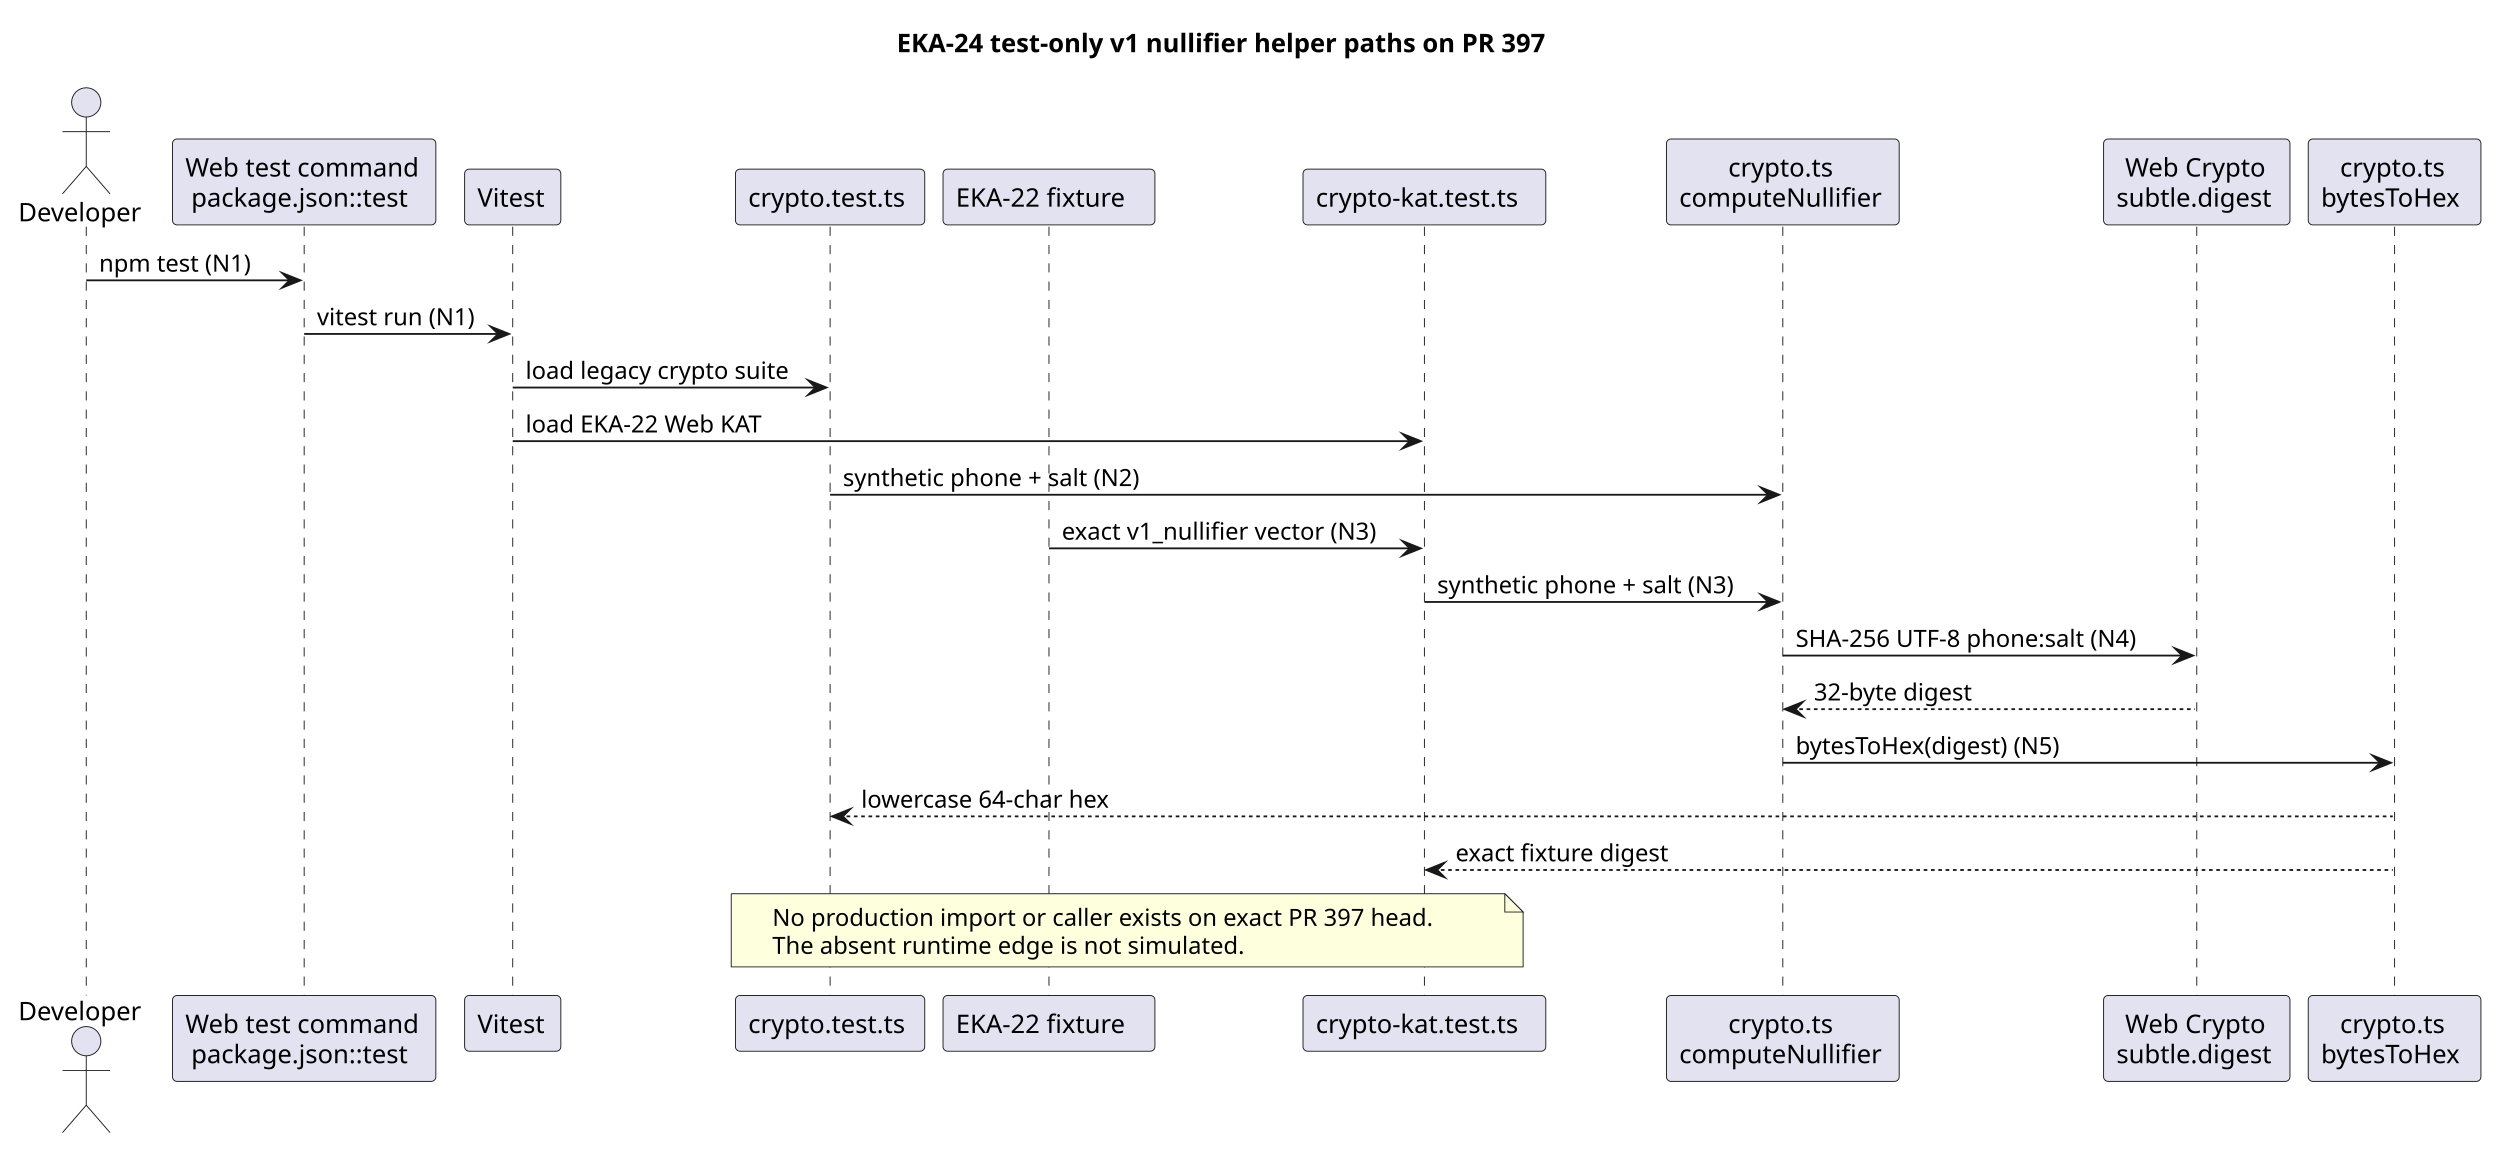
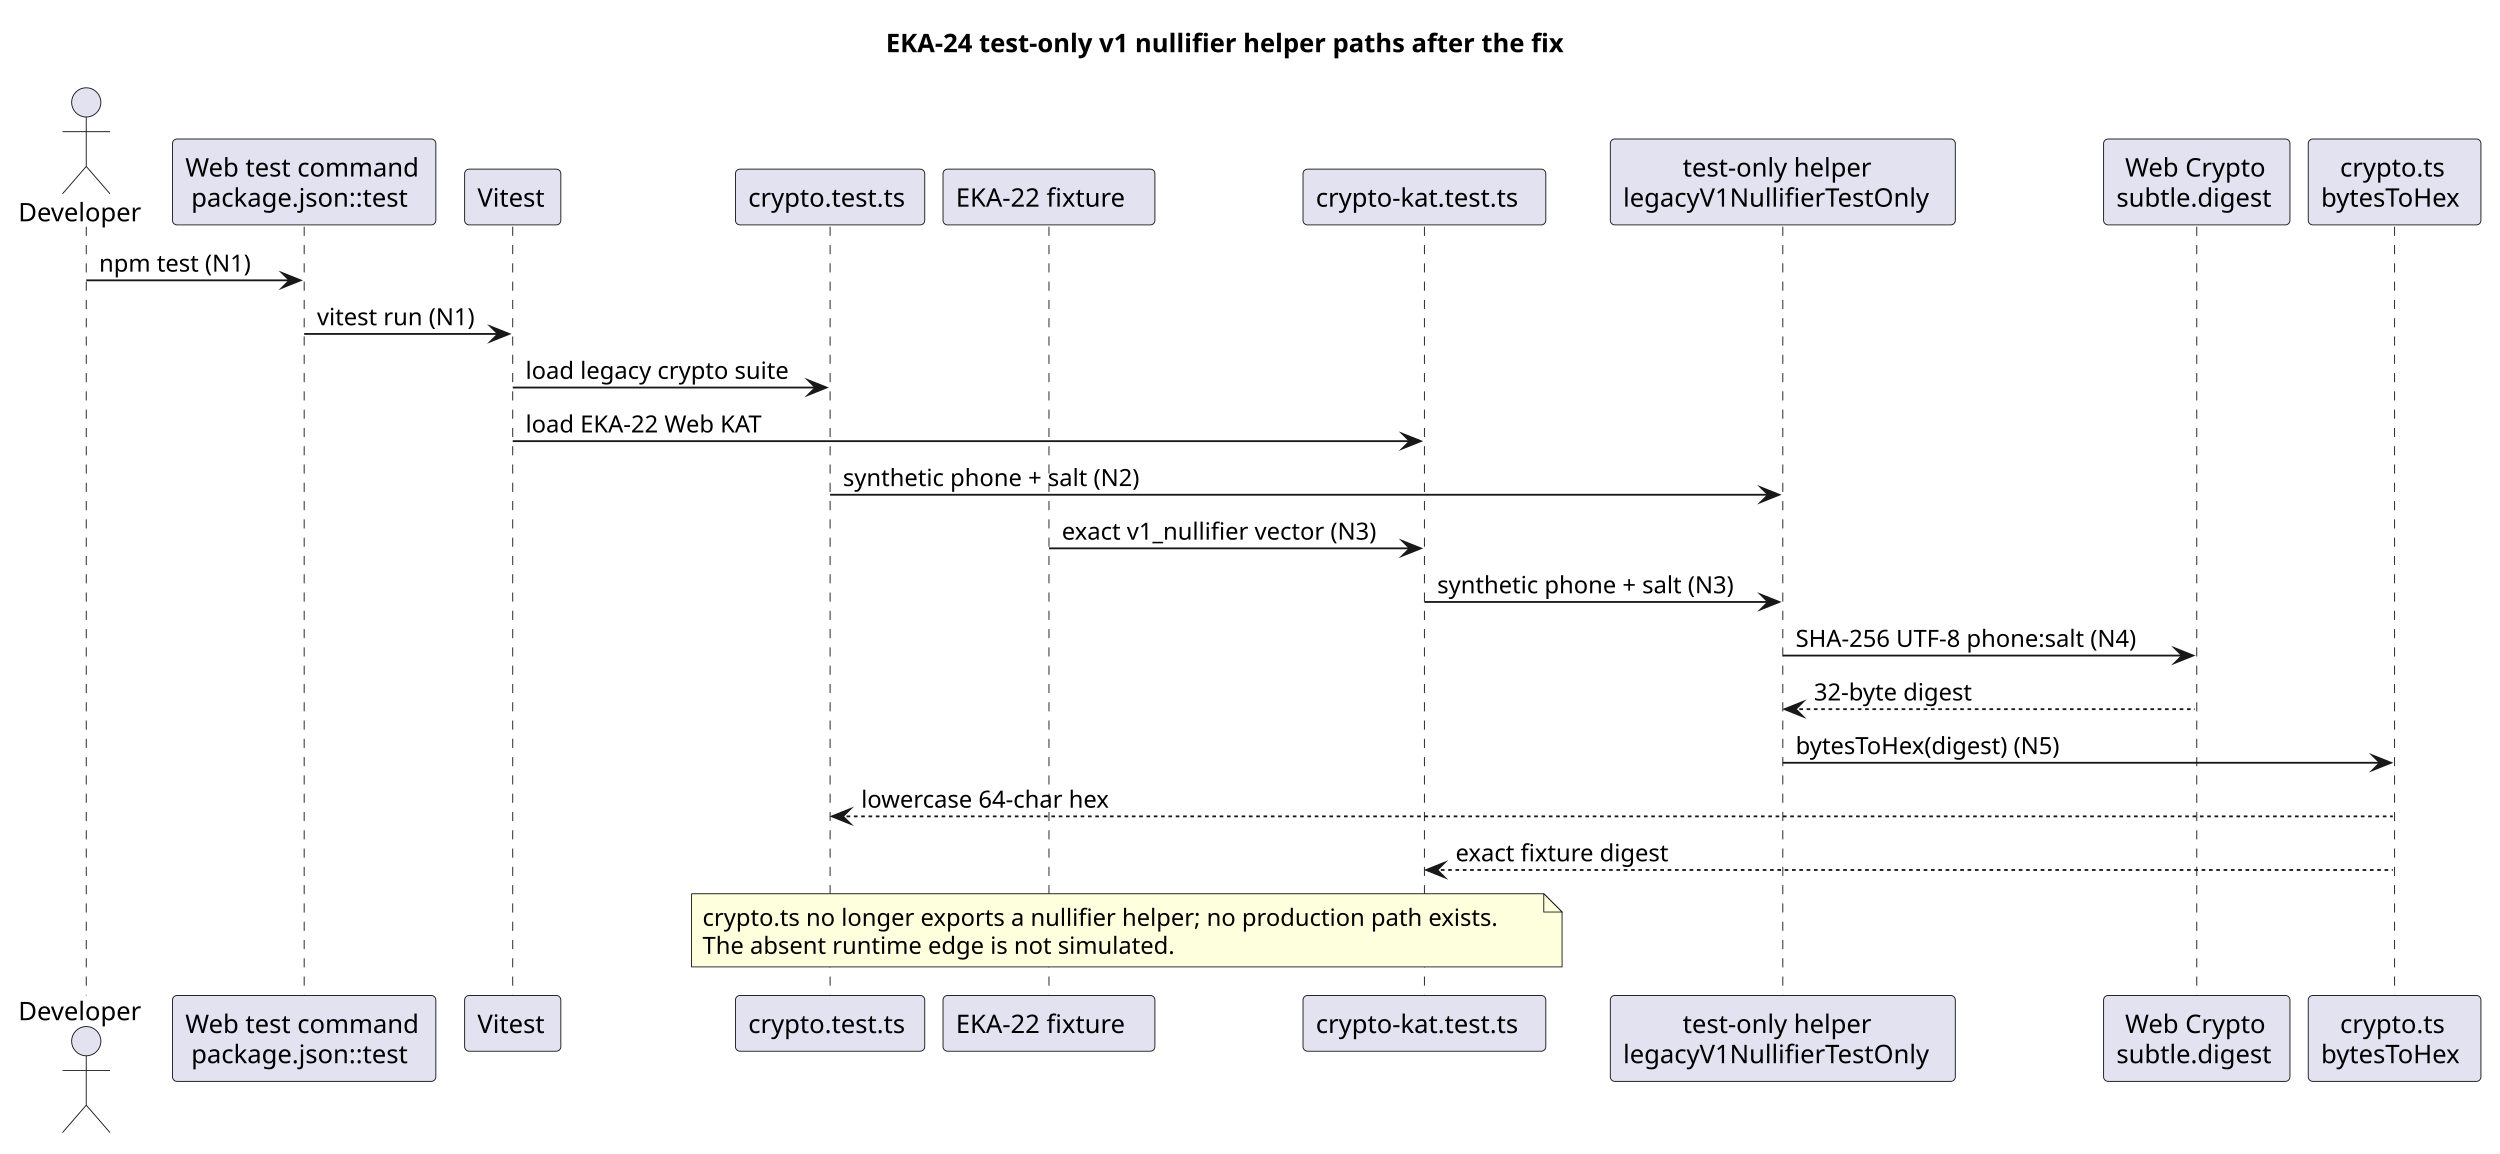
<svg xmlns="http://www.w3.org/2000/svg" version="1.1" data-diagram-type="SEQUENCE" style="width:1367px;height:631px;background:#FFFFFF;" width="1367px" height="631px" viewBox="0 0 1367 631" zoomAndPan="magnify" preserveAspectRatio="none" contentStyleType="text/css">
  <defs />
  <g font-family="sans-serif" lengthAdjust="spacing">
    <g class="title" data-source-line="199">
-       <text x="490.324" y="28.535" fill="#000" font-size="14" textLength="384.925" font-weight="700">EKA-24 test-only v1 nullifier helper paths on PR 397</text>
+       <text x="484.38" y="28.535" fill="#000" font-size="14" textLength="396.813" font-weight="700">EKA-24 test-only v1 nullifier helper paths after the fix</text>
    </g>
    <g>
      <rect x="43.659" y="123.977" width="8" height="420.348" fill="#000" fill-opacity="0" />
      <line x1="47.159" y1="123.977" x2="47.159" y2="544.324" style="stroke:#181818;stroke-width:0.5;stroke-dasharray:5,5;" />
    </g>
    <g>
      <rect x="162.818" y="123.977" width="8" height="420.348" fill="#000" fill-opacity="0" />
      <line x1="166.318" y1="123.977" x2="166.318" y2="544.324" style="stroke:#181818;stroke-width:0.5;stroke-dasharray:5,5;" />
    </g>
    <g>
      <rect x="276.859" y="123.977" width="8" height="420.348" fill="#000" fill-opacity="0" />
      <line x1="280.359" y1="123.977" x2="280.359" y2="544.324" style="stroke:#181818;stroke-width:0.5;stroke-dasharray:5,5;" />
    </g>
    <g>
      <rect x="450.397" y="123.977" width="8" height="420.348" fill="#000" fill-opacity="0" />
      <line x1="453.897" y1="123.977" x2="453.897" y2="544.324" style="stroke:#181818;stroke-width:0.5;stroke-dasharray:5,5;" />
    </g>
    <g>
      <rect x="570.077" y="123.977" width="8" height="420.348" fill="#000" fill-opacity="0" />
      <line x1="573.577" y1="123.977" x2="573.577" y2="544.324" style="stroke:#181818;stroke-width:0.5;stroke-dasharray:5,5;" />
    </g>
    <g>
      <rect x="775.366" y="123.977" width="8" height="420.348" fill="#000" fill-opacity="0" />
      <line x1="778.866" y1="123.977" x2="778.866" y2="544.324" style="stroke:#181818;stroke-width:0.5;stroke-dasharray:5,5;" />
    </g>
    <g>
      <rect x="971.343" y="123.977" width="8" height="420.348" fill="#000" fill-opacity="0" />
      <line x1="974.843" y1="123.977" x2="974.843" y2="544.324" style="stroke:#181818;stroke-width:0.5;stroke-dasharray:5,5;" />
    </g>
    <g>
      <rect x="1197.693" y="123.977" width="8" height="420.348" fill="#000" fill-opacity="0" />
      <line x1="1201.193" y1="123.977" x2="1201.193" y2="544.324" style="stroke:#181818;stroke-width:0.5;stroke-dasharray:5,5;" />
    </g>
    <g>
      <rect x="1305.861" y="123.977" width="8" height="420.348" fill="#000" fill-opacity="0" />
      <line x1="1309.361" y1="123.977" x2="1309.361" y2="544.324" style="stroke:#181818;stroke-width:0.5;stroke-dasharray:5,5;" />
    </g>
    <text x="10" y="121.023" fill="#000" font-size="14" textLength="68.318">Developer</text>
    <ellipse cx="47.159" cy="55.988" rx="8" ry="8" fill="#E2E2F0" style="stroke:#181818;stroke-width:0.5;" />
    <path d="M47.159,63.988 L47.159,90.988 M34.159,71.988 L60.159,71.988 M47.159,90.988 L34.159,105.988 M47.159,90.988 L60.159,105.988" style="stroke:#181818;stroke-width:0.5;" fill="none" />
    <rect x="94.318" y="76" width="143.999" height="46.977" fill="#E2E2F0" style="stroke:#181818;stroke-width:0.5;" rx="2.5" ry="2.5" />
    <text x="101.318" y="96.535" fill="#000" font-size="14" textLength="129.999">Web test command</text>
    <text x="104.548" y="113.023" fill="#000" font-size="14" textLength="123.539">package.json::test</text>
    <rect x="254.055" y="92.488" width="52.609" height="30.488" fill="#E2E2F0" style="stroke:#181818;stroke-width:0.5;" rx="2.5" ry="2.5" />
    <text x="261.055" y="113.023" fill="#000" font-size="14" textLength="38.609">Vitest</text>
    <rect x="402.146" y="92.488" width="103.503" height="30.488" fill="#E2E2F0" style="stroke:#181818;stroke-width:0.5;" rx="2.5" ry="2.5" />
    <text x="409.146" y="113.023" fill="#000" font-size="14" textLength="89.503">crypto.test.ts</text>
    <rect x="515.649" y="92.488" width="115.855" height="30.488" fill="#E2E2F0" style="stroke:#181818;stroke-width:0.5;" rx="2.5" ry="2.5" />
    <text x="522.649" y="113.023" fill="#000" font-size="14" textLength="101.855">EKA-22 fixture</text>
    <rect x="712.489" y="92.488" width="132.754" height="30.488" fill="#E2E2F0" style="stroke:#181818;stroke-width:0.5;" rx="2.5" ry="2.5" />
    <text x="719.489" y="113.023" fill="#000" font-size="14" textLength="118.754">crypto-kat.test.ts</text>
-     <rect x="911.207" y="76" width="127.271" height="46.977" fill="#E2E2F0" style="stroke:#181818;stroke-width:0.5;" rx="2.5" ry="2.5" />
-     <text x="945.011" y="96.535" fill="#000" font-size="14" textLength="59.664">crypto.ts</text>
-     <text x="918.207" y="113.023" fill="#000" font-size="14" textLength="113.271">computeNullifier</text>
+     <rect x="880.521" y="76" width="188.645" height="46.977" fill="#E2E2F0" style="stroke:#181818;stroke-width:0.5;" rx="2.5" ry="2.5" />
+     <text x="920.111" y="96.535" fill="#000" font-size="14" textLength="109.464">test-only helper</text>
+     <text x="887.521" y="113.023" fill="#000" font-size="14" textLength="174.645">legacyV1NullifierTestOnly</text>
    <rect x="1150.238" y="76" width="101.91" height="46.977" fill="#E2E2F0" style="stroke:#181818;stroke-width:0.5;" rx="2.5" ry="2.5" />
    <text x="1161.996" y="96.535" fill="#000" font-size="14" textLength="78.395">Web Crypto</text>
    <text x="1157.238" y="113.023" fill="#000" font-size="14" textLength="87.91">subtle.digest</text>
    <rect x="1262.148" y="76" width="94.425" height="46.977" fill="#E2E2F0" style="stroke:#181818;stroke-width:0.5;" rx="2.5" ry="2.5" />
    <text x="1279.529" y="96.535" fill="#000" font-size="14" textLength="59.664">crypto.ts</text>
    <text x="1269.148" y="113.023" fill="#000" font-size="14" textLength="80.425">bytesToHex</text>
    <text x="10" y="557.859" fill="#000" font-size="14" textLength="68.318">Developer</text>
    <ellipse cx="47.159" cy="569.313" rx="8" ry="8" fill="#E2E2F0" style="stroke:#181818;stroke-width:0.5;" />
    <path d="M47.159,577.313 L47.159,604.313 M34.159,585.313 L60.159,585.313 M47.159,604.313 L34.159,619.313 M47.159,604.313 L60.159,619.313" style="stroke:#181818;stroke-width:0.5;" fill="none" />
    <rect x="94.318" y="544.324" width="143.999" height="46.977" fill="#E2E2F0" style="stroke:#181818;stroke-width:0.5;" rx="2.5" ry="2.5" />
    <text x="101.318" y="564.859" fill="#000" font-size="14" textLength="129.999">Web test command</text>
    <text x="104.548" y="581.348" fill="#000" font-size="14" textLength="123.539">package.json::test</text>
    <rect x="254.055" y="544.324" width="52.609" height="30.488" fill="#E2E2F0" style="stroke:#181818;stroke-width:0.5;" rx="2.5" ry="2.5" />
    <text x="261.055" y="564.859" fill="#000" font-size="14" textLength="38.609">Vitest</text>
    <rect x="402.146" y="544.324" width="103.503" height="30.488" fill="#E2E2F0" style="stroke:#181818;stroke-width:0.5;" rx="2.5" ry="2.5" />
    <text x="409.146" y="564.859" fill="#000" font-size="14" textLength="89.503">crypto.test.ts</text>
    <rect x="515.649" y="544.324" width="115.855" height="30.488" fill="#E2E2F0" style="stroke:#181818;stroke-width:0.5;" rx="2.5" ry="2.5" />
    <text x="522.649" y="564.859" fill="#000" font-size="14" textLength="101.855">EKA-22 fixture</text>
    <rect x="712.489" y="544.324" width="132.754" height="30.488" fill="#E2E2F0" style="stroke:#181818;stroke-width:0.5;" rx="2.5" ry="2.5" />
    <text x="719.489" y="564.859" fill="#000" font-size="14" textLength="118.754">crypto-kat.test.ts</text>
-     <rect x="911.207" y="544.324" width="127.271" height="46.977" fill="#E2E2F0" style="stroke:#181818;stroke-width:0.5;" rx="2.5" ry="2.5" />
-     <text x="945.011" y="564.859" fill="#000" font-size="14" textLength="59.664">crypto.ts</text>
-     <text x="918.207" y="581.348" fill="#000" font-size="14" textLength="113.271">computeNullifier</text>
+     <rect x="880.521" y="544.324" width="188.645" height="46.977" fill="#E2E2F0" style="stroke:#181818;stroke-width:0.5;" rx="2.5" ry="2.5" />
+     <text x="920.111" y="564.859" fill="#000" font-size="14" textLength="109.464">test-only helper</text>
+     <text x="887.521" y="581.348" fill="#000" font-size="14" textLength="174.645">legacyV1NullifierTestOnly</text>
    <rect x="1150.238" y="544.324" width="101.91" height="46.977" fill="#E2E2F0" style="stroke:#181818;stroke-width:0.5;" rx="2.5" ry="2.5" />
    <text x="1161.996" y="564.859" fill="#000" font-size="14" textLength="78.395">Web Crypto</text>
    <text x="1157.238" y="581.348" fill="#000" font-size="14" textLength="87.91">subtle.digest</text>
    <rect x="1262.148" y="544.324" width="94.425" height="46.977" fill="#E2E2F0" style="stroke:#181818;stroke-width:0.5;" rx="2.5" ry="2.5" />
    <text x="1279.529" y="564.859" fill="#000" font-size="14" textLength="59.664">crypto.ts</text>
    <text x="1269.148" y="581.348" fill="#000" font-size="14" textLength="80.425">bytesToHex</text>
    <polygon points="154.318,149.287,164.318,153.287,154.318,157.287,158.318,153.287" fill="#181818" style="stroke:#181818;stroke-width:1;stroke-linejoin:miter;stroke-miterlimit:10;" />
    <line x1="47.159" y1="153.287" x2="160.318" y2="153.287" style="stroke:#181818;stroke-width:1;" />
    <text x="54.159" y="148.545" fill="#000" font-size="13" textLength="86.487">npm test (N1)</text>
    <polygon points="268.359,178.598,278.359,182.598,268.359,186.598,272.359,182.598" fill="#181818" style="stroke:#181818;stroke-width:1;stroke-linejoin:miter;stroke-miterlimit:10;" />
    <line x1="166.318" y1="182.598" x2="274.359" y2="182.598" style="stroke:#181818;stroke-width:1;" />
    <text x="173.318" y="177.855" fill="#000" font-size="13" textLength="90.042">vitest run (N1)</text>
    <polygon points="441.897,207.908,451.897,211.908,441.897,215.908,445.897,211.908" fill="#181818" style="stroke:#181818;stroke-width:1;stroke-linejoin:miter;stroke-miterlimit:10;" />
    <line x1="280.359" y1="211.908" x2="447.897" y2="211.908" style="stroke:#181818;stroke-width:1;" />
    <text x="287.359" y="207.166" fill="#000" font-size="13" textLength="149.538">load legacy crypto suite</text>
    <polygon points="766.866,237.219,776.866,241.219,766.866,245.219,770.866,241.219" fill="#181818" style="stroke:#181818;stroke-width:1;stroke-linejoin:miter;stroke-miterlimit:10;" />
    <line x1="280.359" y1="241.219" x2="772.866" y2="241.219" style="stroke:#181818;stroke-width:1;" />
    <text x="287.359" y="236.477" fill="#000" font-size="13" textLength="140.131">load EKA-22 Web KAT</text>
    <polygon points="962.843,266.529,972.843,270.529,962.843,274.529,966.843,270.529" fill="#181818" style="stroke:#181818;stroke-width:1;stroke-linejoin:miter;stroke-miterlimit:10;" />
    <line x1="453.897" y1="270.529" x2="968.843" y2="270.529" style="stroke:#181818;stroke-width:1;" />
    <text x="460.897" y="265.787" fill="#000" font-size="13" textLength="171.977">synthetic phone + salt (N2)</text>
    <polygon points="766.866,295.84,776.866,299.84,766.866,303.84,770.866,299.84" fill="#181818" style="stroke:#181818;stroke-width:1;stroke-linejoin:miter;stroke-miterlimit:10;" />
    <line x1="573.577" y1="299.84" x2="772.866" y2="299.84" style="stroke:#181818;stroke-width:1;" />
    <text x="580.577" y="295.098" fill="#000" font-size="13" textLength="181.289">exact v1_nullifier vector (N3)</text>
    <polygon points="962.843,325.15,972.843,329.15,962.843,333.15,966.843,329.15" fill="#181818" style="stroke:#181818;stroke-width:1;stroke-linejoin:miter;stroke-miterlimit:10;" />
    <line x1="778.866" y1="329.15" x2="968.843" y2="329.15" style="stroke:#181818;stroke-width:1;" />
    <text x="785.866" y="324.408" fill="#000" font-size="13" textLength="171.977">synthetic phone + salt (N3)</text>
    <polygon points="1189.193,354.461,1199.193,358.461,1189.193,362.461,1193.193,358.461" fill="#181818" style="stroke:#181818;stroke-width:1;stroke-linejoin:miter;stroke-miterlimit:10;" />
    <line x1="974.843" y1="358.461" x2="1195.193" y2="358.461" style="stroke:#181818;stroke-width:1;" />
    <text x="981.843" y="353.719" fill="#000" font-size="13" textLength="202.351">SHA-256 UTF-8 phone:salt (N4)</text>
    <polygon points="985.843,383.771,975.843,387.771,985.843,391.771,981.843,387.771" fill="#181818" style="stroke:#181818;stroke-width:1;stroke-linejoin:miter;stroke-miterlimit:10;" />
    <line x1="979.843" y1="387.771" x2="1200.193" y2="387.771" style="stroke:#181818;stroke-width:1;stroke-dasharray:2,2;" />
    <text x="991.843" y="383.029" fill="#000" font-size="13" textLength="93.933">32-byte digest</text>
    <polygon points="1297.361,413.082,1307.361,417.082,1297.361,421.082,1301.361,417.082" fill="#181818" style="stroke:#181818;stroke-width:1;stroke-linejoin:miter;stroke-miterlimit:10;" />
    <line x1="974.843" y1="417.082" x2="1303.361" y2="417.082" style="stroke:#181818;stroke-width:1;" />
    <text x="981.843" y="412.34" fill="#000" font-size="13" textLength="152.306">bytesToHex(digest) (N5)</text>
    <polygon points="464.897,442.393,454.897,446.393,464.897,450.393,460.897,446.393" fill="#181818" style="stroke:#181818;stroke-width:1;stroke-linejoin:miter;stroke-miterlimit:10;" />
    <line x1="458.897" y1="446.393" x2="1308.361" y2="446.393" style="stroke:#181818;stroke-width:1;stroke-dasharray:2,2;" />
    <text x="470.897" y="441.65" fill="#000" font-size="13" textLength="144.727">lowercase 64-char hex</text>
    <polygon points="789.866,471.703,779.866,475.703,789.866,479.703,785.866,475.703" fill="#181818" style="stroke:#181818;stroke-width:1;stroke-linejoin:miter;stroke-miterlimit:10;" />
    <line x1="783.866" y1="475.703" x2="1308.361" y2="475.703" style="stroke:#181818;stroke-width:1;stroke-dasharray:2,2;" />
    <text x="795.866" y="470.961" fill="#000" font-size="13" textLength="122.922">exact fixture digest</text>
-     <path d="M399.833,488.703 L399.833,528.703 L832.833,528.703 L832.833,498.703 L822.833,488.703 L399.833,488.703" style="stroke:#181818;stroke-width:0.5;" fill="#FEFFDD" />
-     <path d="M822.833,488.703 L822.833,498.703 L832.833,498.703 L822.833,488.703" style="stroke:#181818;stroke-width:0.5;" fill="#FEFFDD" />
-     <text x="422.299" y="506.271" fill="#000" font-size="13" textLength="379.165">No production import or caller exists on exact PR 397 head.</text>
-     <text x="422.299" y="521.582" fill="#000" font-size="13" textLength="267.827">The absent runtime edge is not simulated.</text>
+     <path d="M378.137,488.703 L378.137,528.703 L854.137,528.703 L854.137,498.703 L844.137,488.703 L378.137,488.703" style="stroke:#181818;stroke-width:0.5;" fill="#FEFFDD" />
+     <path d="M844.137,488.703 L844.137,498.703 L854.137,498.703 L844.137,488.703" style="stroke:#181818;stroke-width:0.5;" fill="#FEFFDD" />
+     <text x="384.137" y="506.271" fill="#000" font-size="13" textLength="455.489">crypto.ts no longer exports a nullifier helper; no production path exists.</text>
+     <text x="384.137" y="521.582" fill="#000" font-size="13" textLength="267.827">The absent runtime edge is not simulated.</text>
  </g>
</svg>
